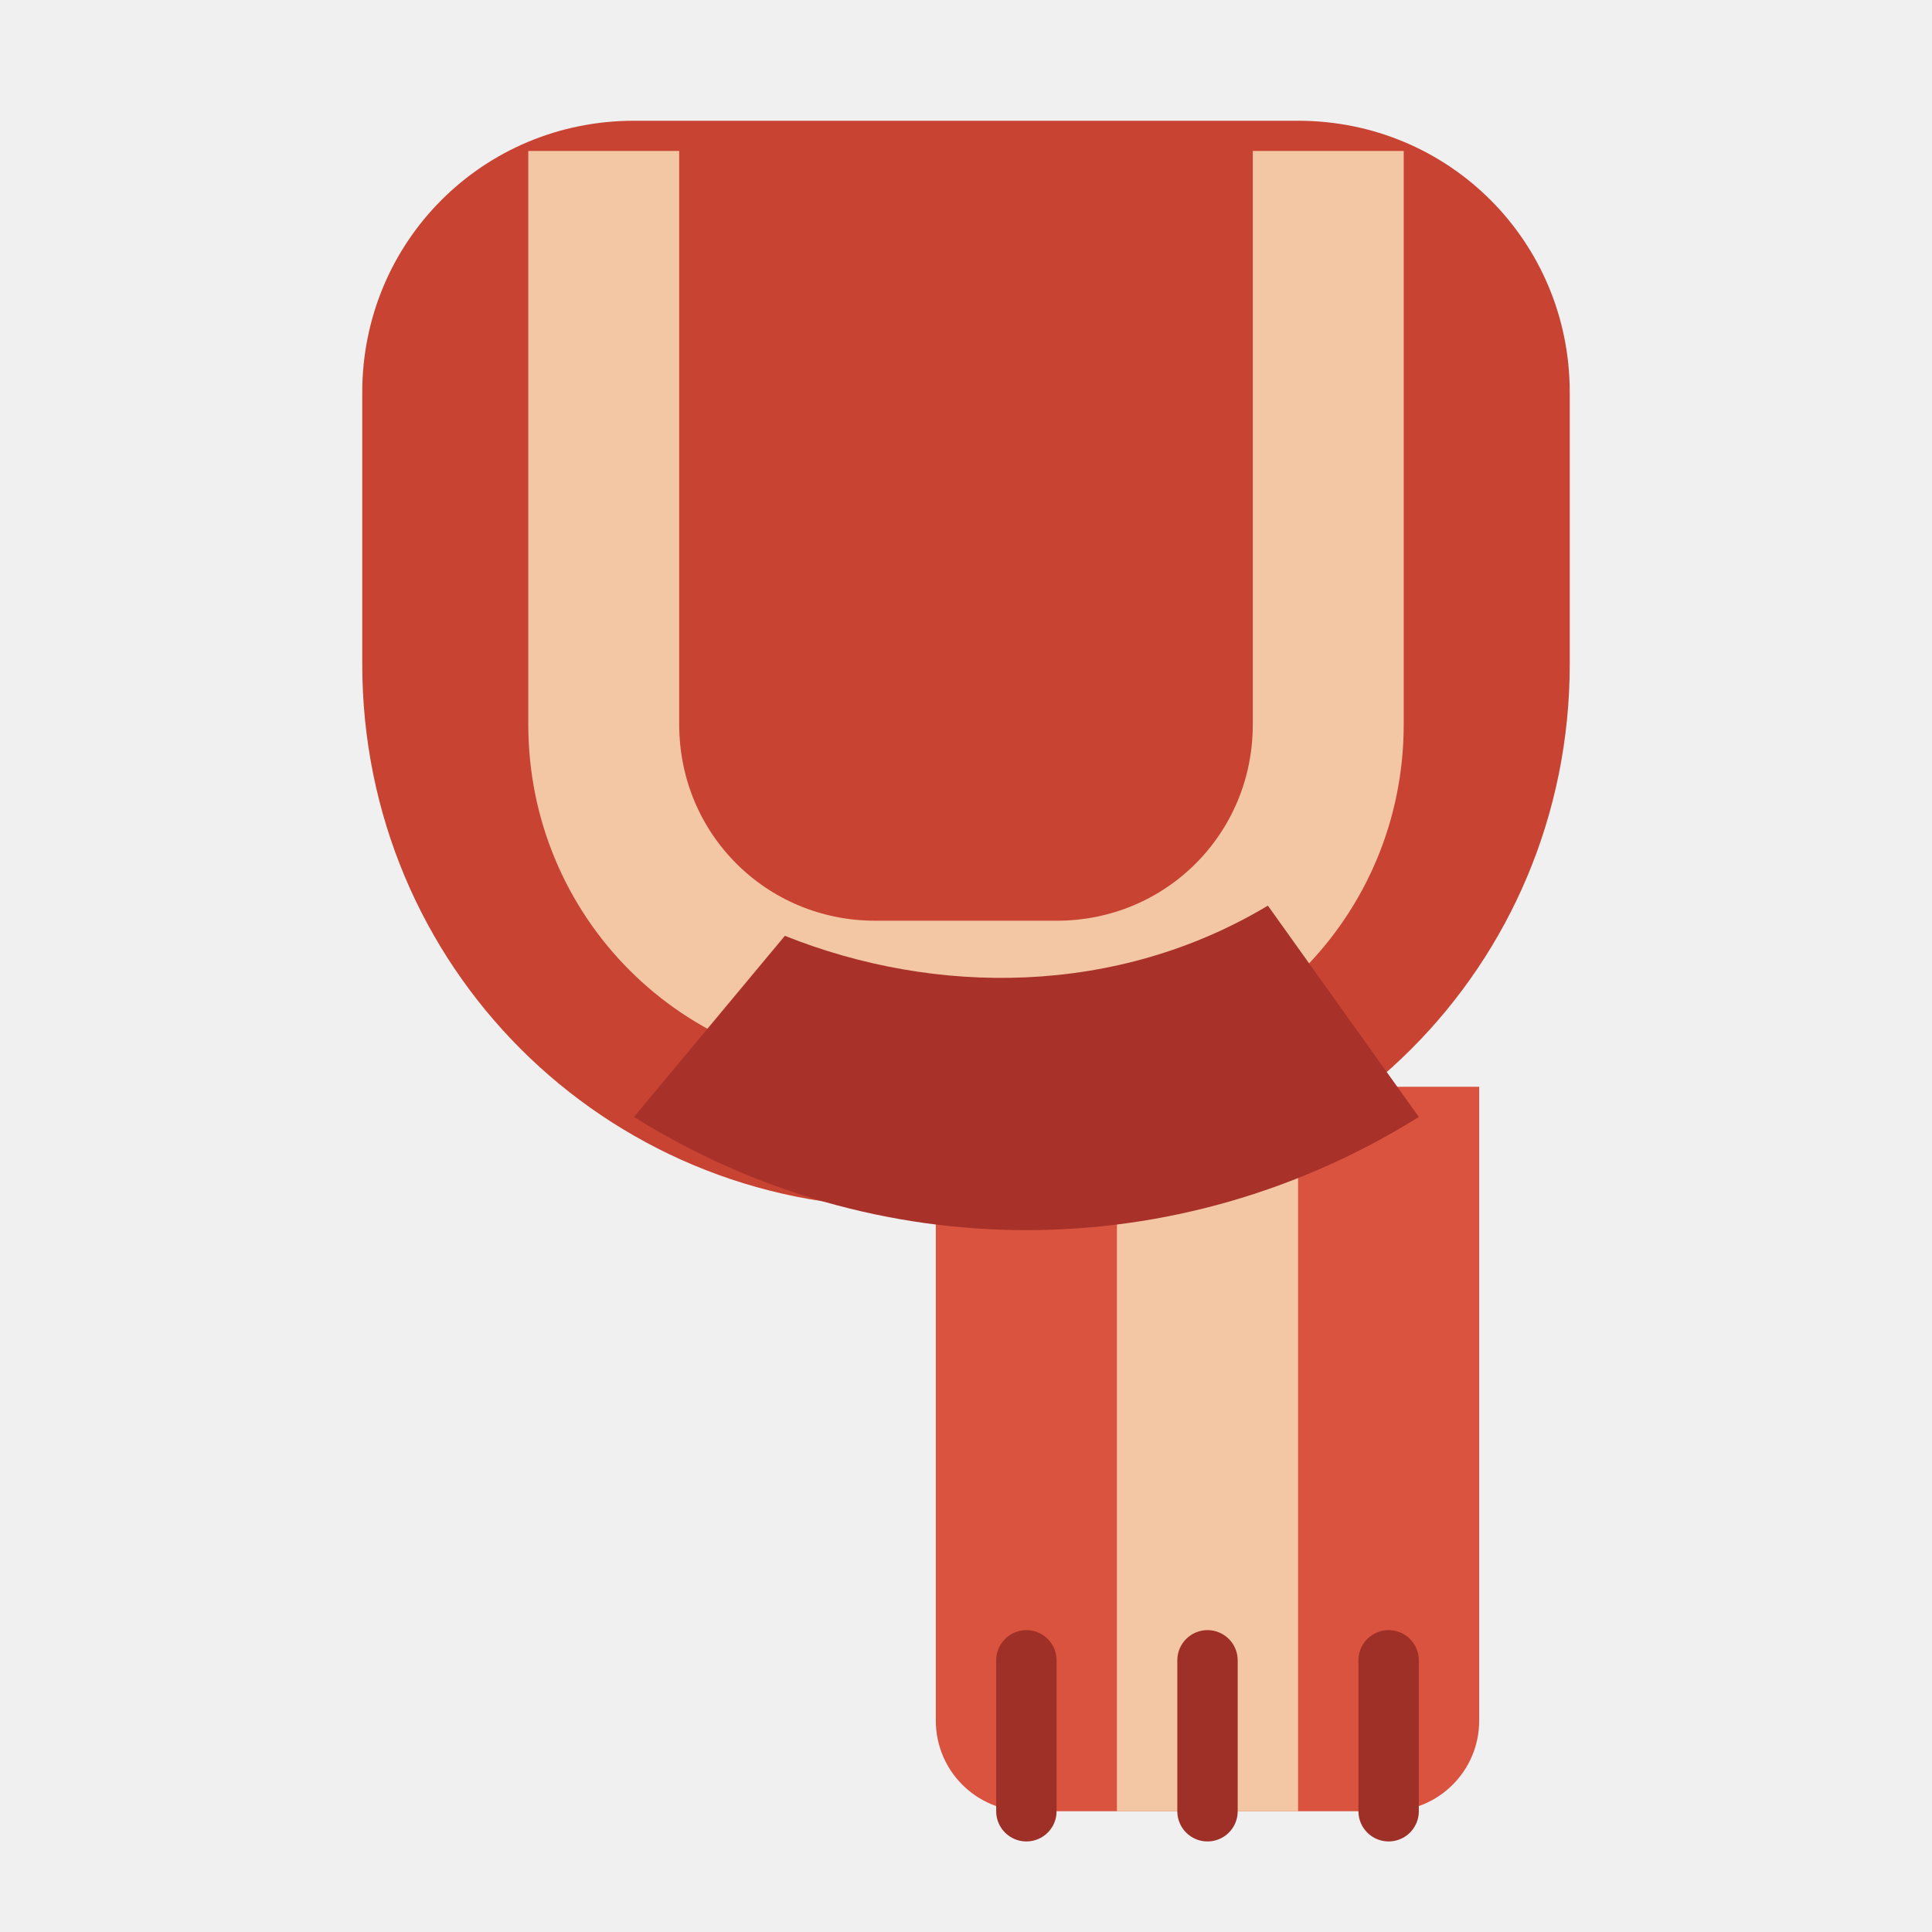
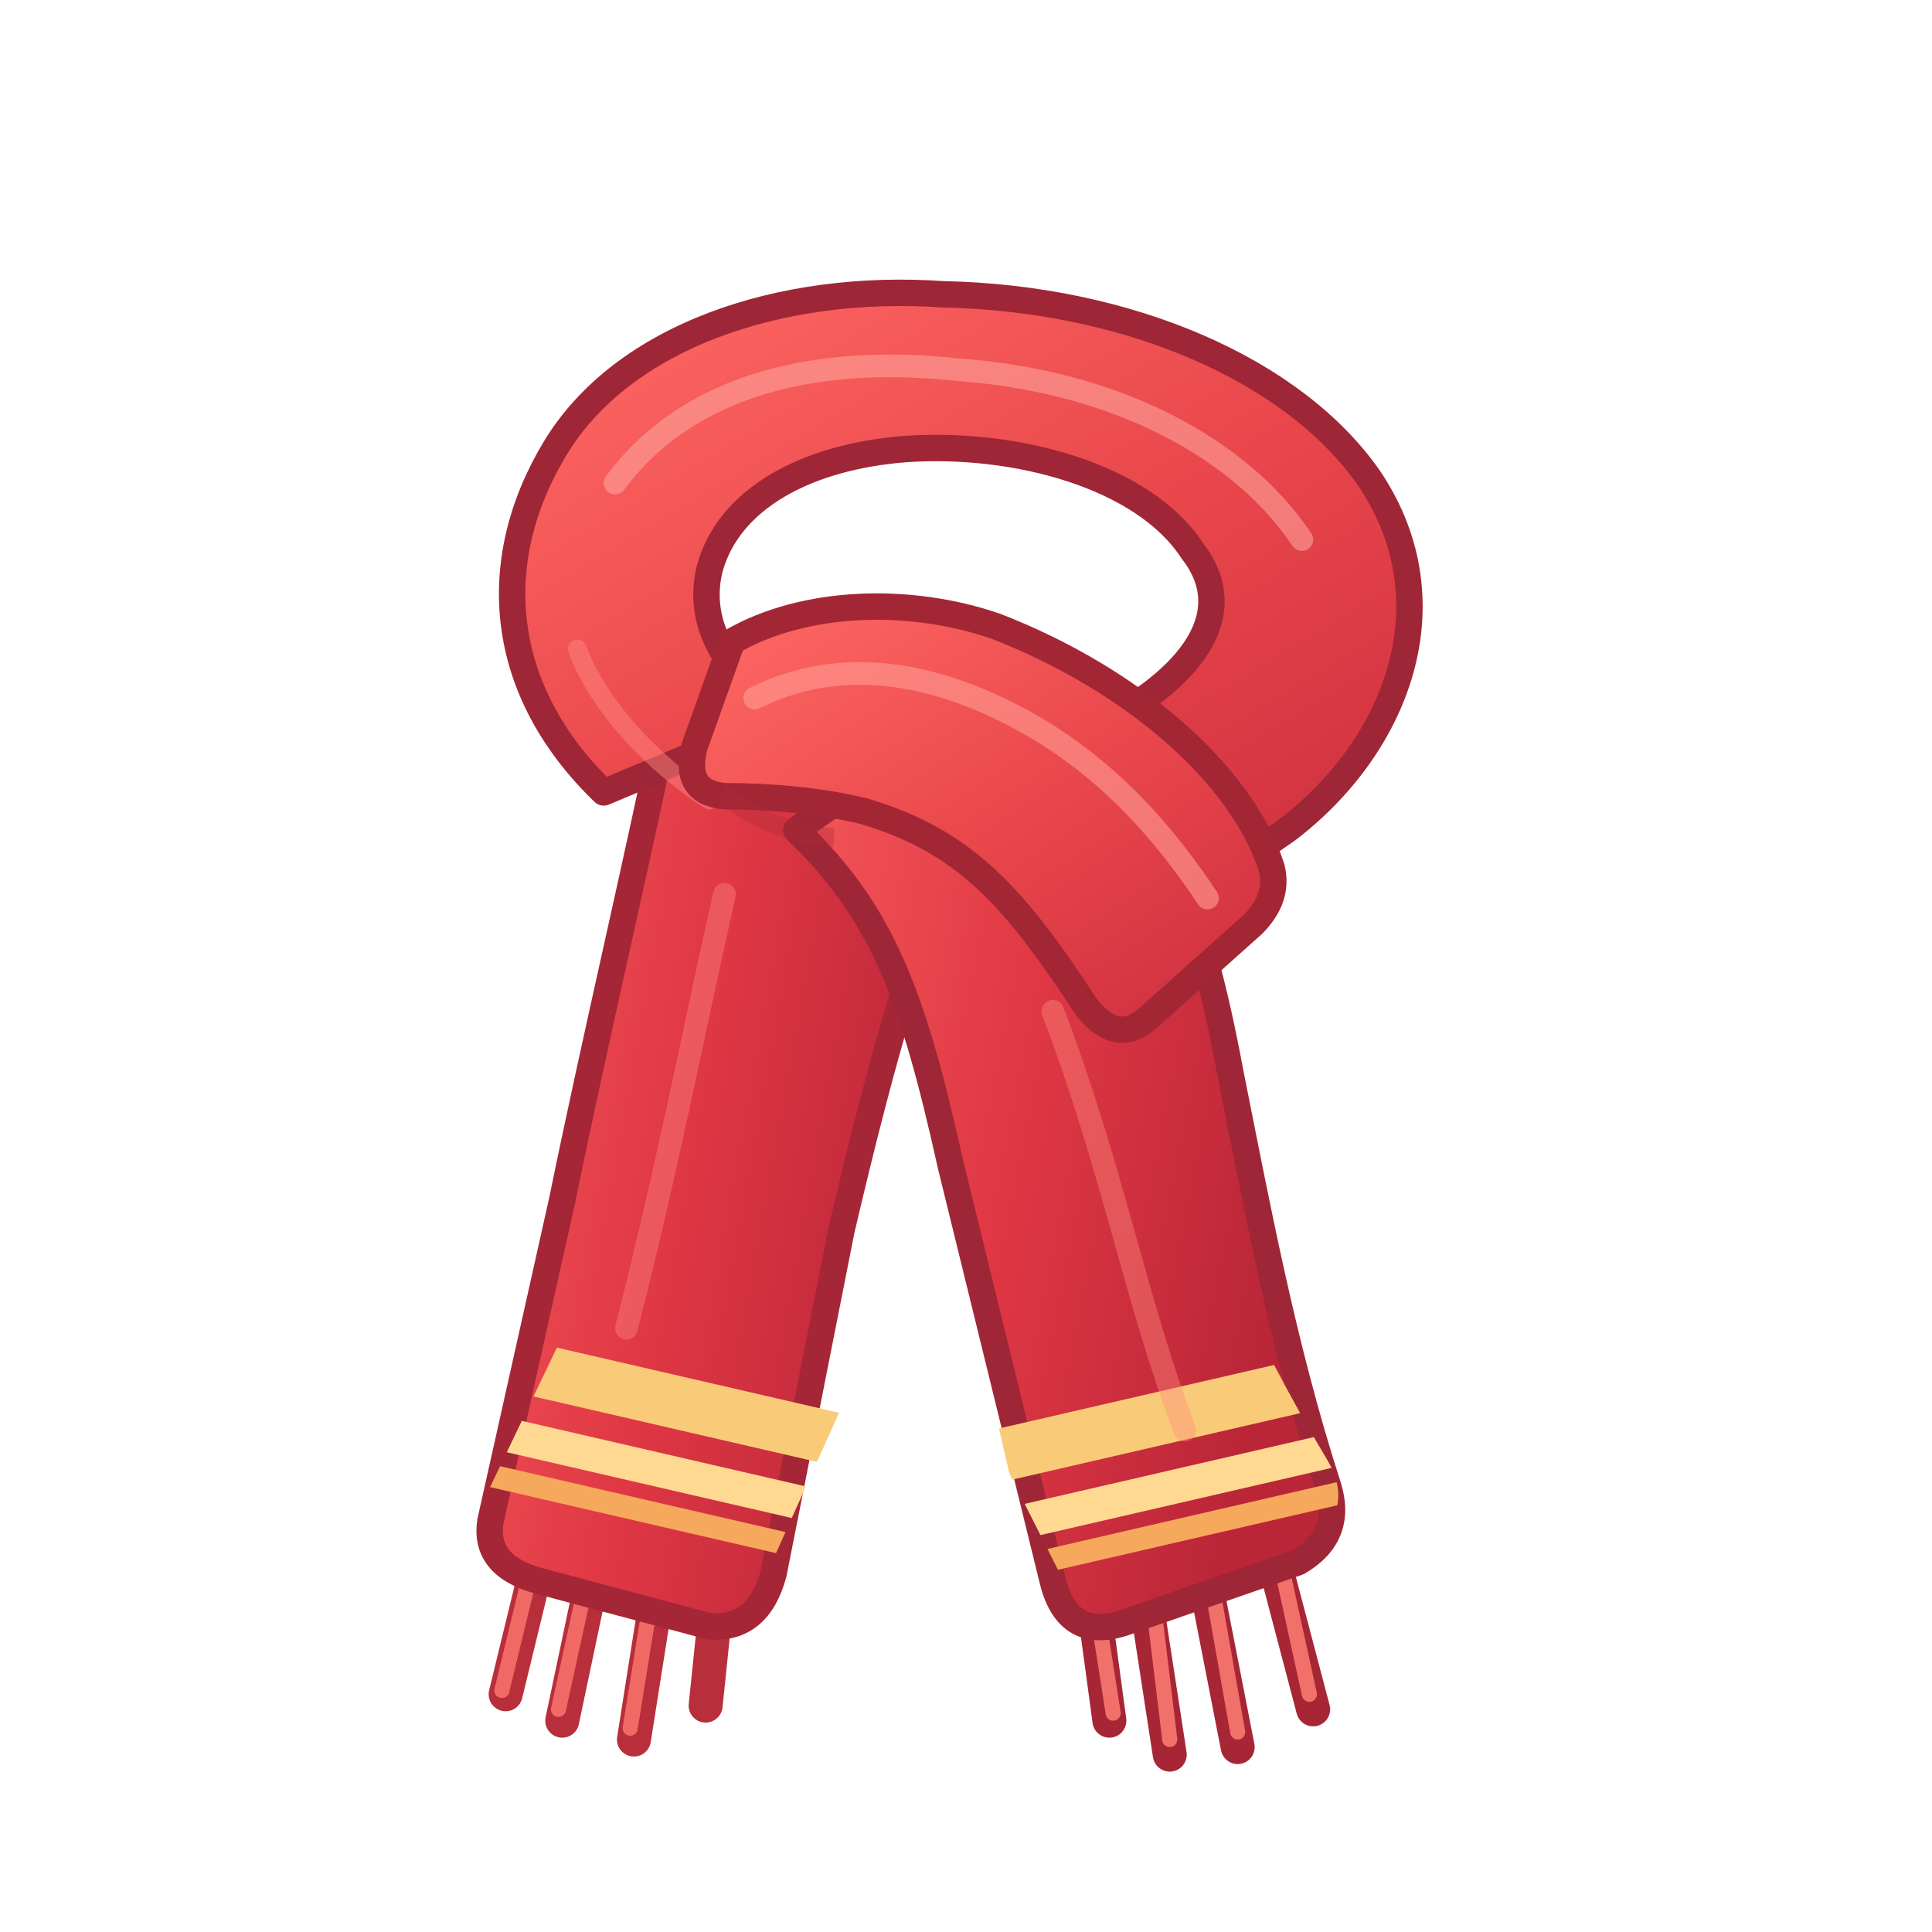
- <svg xmlns="http://www.w3.org/2000/svg" viewBox="0 0 64 64" role="img" aria-label="Scarf">
-   <path d="M12 13c0-5 4-9 9-9h22c5 0 9 4 9 9v9c0 10-8 18-18 18h-4c-10 0-18-8-18-18z" fill="#c84332" />
-   <path d="M20 5v19c0 5 4 9 9 9h6c5 0 9-4 9-9V5" fill="none" stroke="#f3c7a4" stroke-width="5" />
-   <path d="M31 36h18v21a3 3 0 0 1-3 3H34a3 3 0 0 1-3-3z" fill="#d9533f" />
-   <path d="M37 36h6v24h-6z" fill="#f3c7a4" />
-   <path d="M34 60v-5m6 5v-5m6 5v-5" fill="none" stroke="#9e3027" stroke-width="2" stroke-linecap="round" />
-   <path d="M26 31c5 2 11 2 16-1l5 7c-8 5-18 5-26 0z" fill="#a8322a" />
+ <svg xmlns="http://www.w3.org/2000/svg" width="512" height="512" viewBox="0 0 512 512" role="img" aria-label="红色针织围巾图标，白色背景">
+   <defs>
+     <linearGradient id="scarfRed" x1="0" y1="0" x2="1" y2="0.35">
+       <stop offset="0" stop-color="#F45859" />
+       <stop offset="0.52" stop-color="#DF3744" />
+       <stop offset="1" stop-color="#BA2638" />
+     </linearGradient>
+     <linearGradient id="scarflit" x1="0" y1="0" x2="0.9" y2="1">
+       <stop offset="0" stop-color="#FF6A65" />
+       <stop offset="0.55" stop-color="#E9474B" />
+       <stop offset="1" stop-color="#CF3040" />
+     </linearGradient>
+     <clipPath id="leftEnd">
+       <path d="M178 184 C169 228 158 274 149 318 L130 403 Q128 415 143 419 L188 431 Q201 432 205 417 L223 326 C234 279 244 244 257 217 Z" />
+     </clipPath>
+     <clipPath id="rightEnd">
+       <path d="M271 178 C306 204 318 241 326 284 C333 319 340 357 352 394 Q356 407 344 414 L298 430 Q283 435 279 419 L252 309 C242 264 234 242 211 220 Z" />
+     </clipPath>
+   </defs>
+   <rect width="512" height="512" fill="#FFFFFF" />
+   <g fill="none" stroke="#B82E3A" stroke-linecap="round" stroke-width="9">
+     <path d="M143 412 L134 449" />
+     <path d="M157 418 L149 456" />
+     <path d="M174 423 L168 461" />
+     <path d="M190 423 L187 452" />
+   </g>
+   <g fill="none" stroke="#F16965" stroke-linecap="round" stroke-width="4">
+     <path d="M141 415 L133 448" />
+     <path d="M155 421 L148 453" />
+     <path d="M172 427 L167 458" />
+   </g>
+   <path d="M178 184 C169 228 158 274 149 318 L130 403 Q128 415 143 419 L188 431 Q201 432 205 417 L223 326 C234 279 244 244 257 217 Z" fill="url(#scarfRed)" stroke="#A52636" stroke-width="7" stroke-linejoin="round" />
+   <g clip-path="url(#leftEnd)" transform="rotate(13 169 398)">
+     <rect x="103" y="363" width="117" height="14" fill="#F9CB78" />
+     <rect x="103" y="384" width="117" height="9" fill="#FFD991" />
+     <rect x="103" y="397" width="117" height="6" fill="#F6A85C" />
+   </g>
+   <path d="M192 237 C183 277 177 309 166 352" fill="none" stroke="#FF8981" stroke-width="6" stroke-linecap="round" opacity=".4" />
+   <path d="M160 210 C132 183 129 149 147 119 C165 89 207 75 250 78 C299 79 343 98 363 127 C385 160 370 198 341 220 L315 238 L288 194 C313 182 330 164 316 146 C303 126 269 117 240 119 C214 121 193 132 188 151 C184 168 196 182 210 189 Z" fill="url(#scarflit)" stroke="#9F2636" stroke-width="7" stroke-linejoin="round" />
+   <path d="M163 128 C183 101 218 94 254 98 C296 101 329 119 345 143" fill="none" stroke="#FFAAA0" stroke-width="6" opacity=".55" stroke-linecap="round" />
+   <path d="M153 172 C159 188 174 203 188 212" fill="none" stroke="#FF8881" stroke-width="5" opacity=".48" stroke-linecap="round" />
+   <g fill="none" stroke="#A62636" stroke-width="9" stroke-linecap="round">
+     <path d="M289 419 L294 456" />
+     <path d="M304 426 L310 465" />
+     <path d="M320 422 L328 463" />
+     <path d="M338 415 L348 453" />
+   </g>
+   <g fill="none" stroke="#F2706A" stroke-width="4" stroke-linecap="round">
+     <path d="M290 422 L295 454" />
+     <path d="M306 428 L310 461" />
+     <path d="M322 425 L328 459" />
+     <path d="M340 417 L347 449" />
+   </g>
+   <path d="M271 178 C306 204 318 241 326 284 C333 319 340 357 352 394 Q356 407 344 414 L298 430 Q283 435 279 419 L252 309 C242 264 234 242 211 220 Z" fill="url(#scarfRed)" stroke="#9F2636" stroke-width="7" stroke-linejoin="round" />
+   <g clip-path="url(#rightEnd)" transform="rotate(-13 322 391)">
+     <rect x="269" y="366" width="111" height="14" fill="#F9CB78" />
+     <rect x="269" y="387" width="111" height="9" fill="#FFD991" />
+     <rect x="269" y="400" width="111" height="6" fill="#F6A85C" />
+   </g>
+   <path d="M279 268 C295 310 301 345 314 379" fill="none" stroke="#FF8B7D" stroke-width="6" stroke-linecap="round" opacity=".42" />
+   <path d="M194 170 C213 159 241 158 264 166 C300 180 329 205 337 230 Q339 238 332 245 L304 270 Q296 277 288 267 C269 238 256 223 229 215 C217 212 203 211 192 211 Q181 210 184 198 Z" fill="url(#scarflit)" stroke="#A32635" stroke-width="7" stroke-linejoin="round" />
+   <path d="M200 185 C226 172 254 180 278 195 C295 206 308 220 320 238" fill="none" stroke="#FF9B91" stroke-width="6" stroke-linecap="round" opacity=".62" />
+   <path d="M191 210 Q205 221 221 222" fill="none" stroke="#AC2837" stroke-width="5" opacity=".35" />
</svg>
